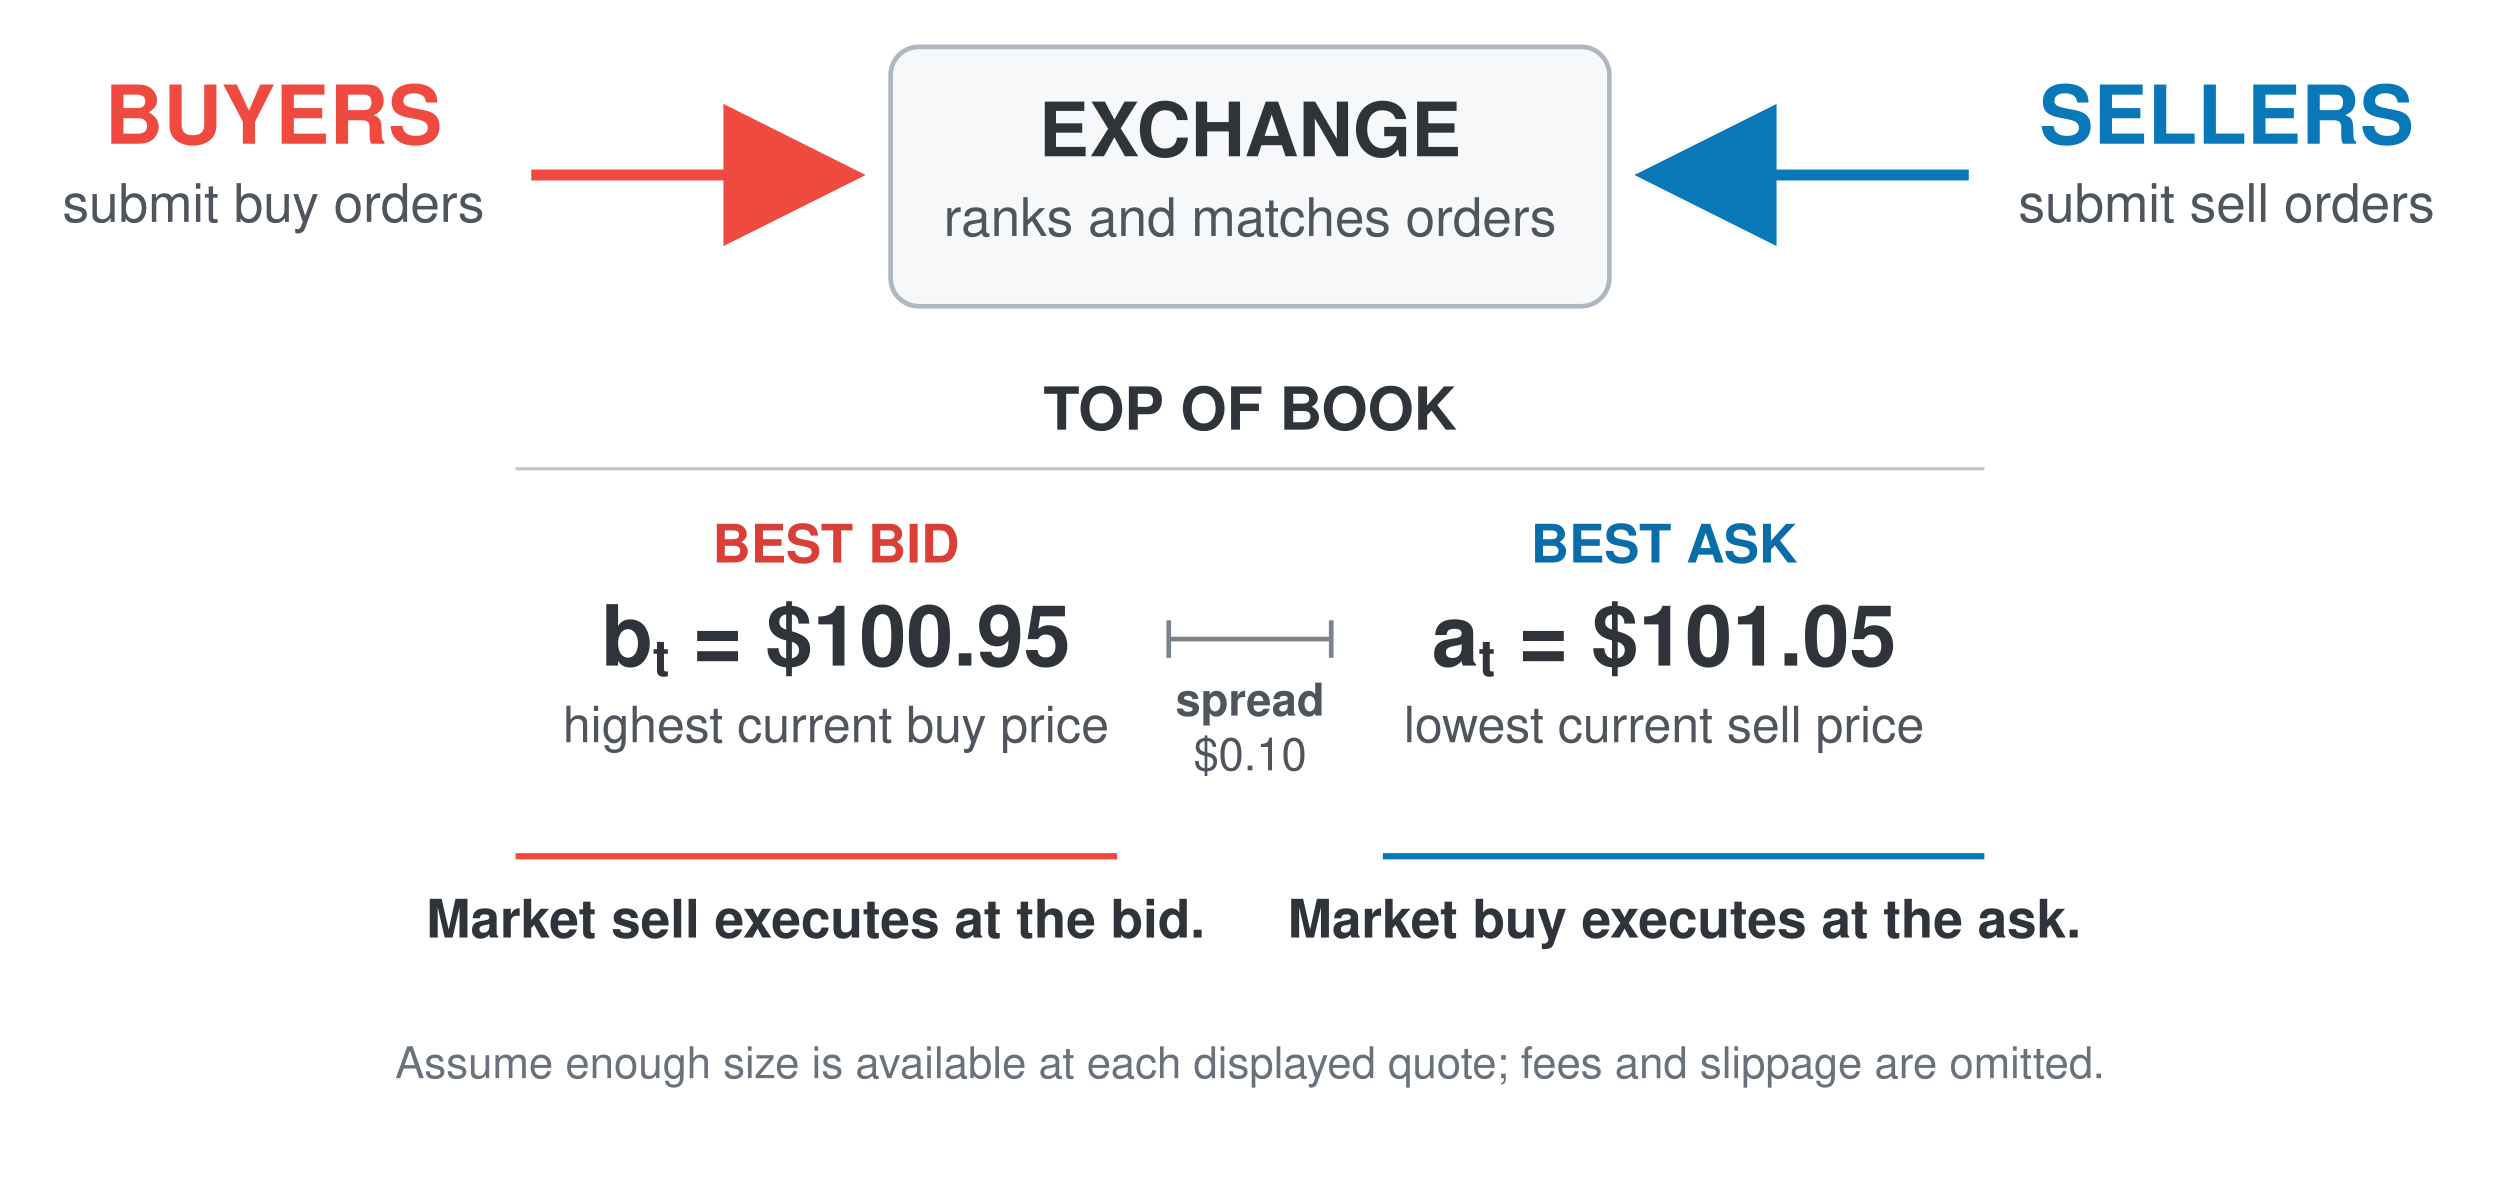
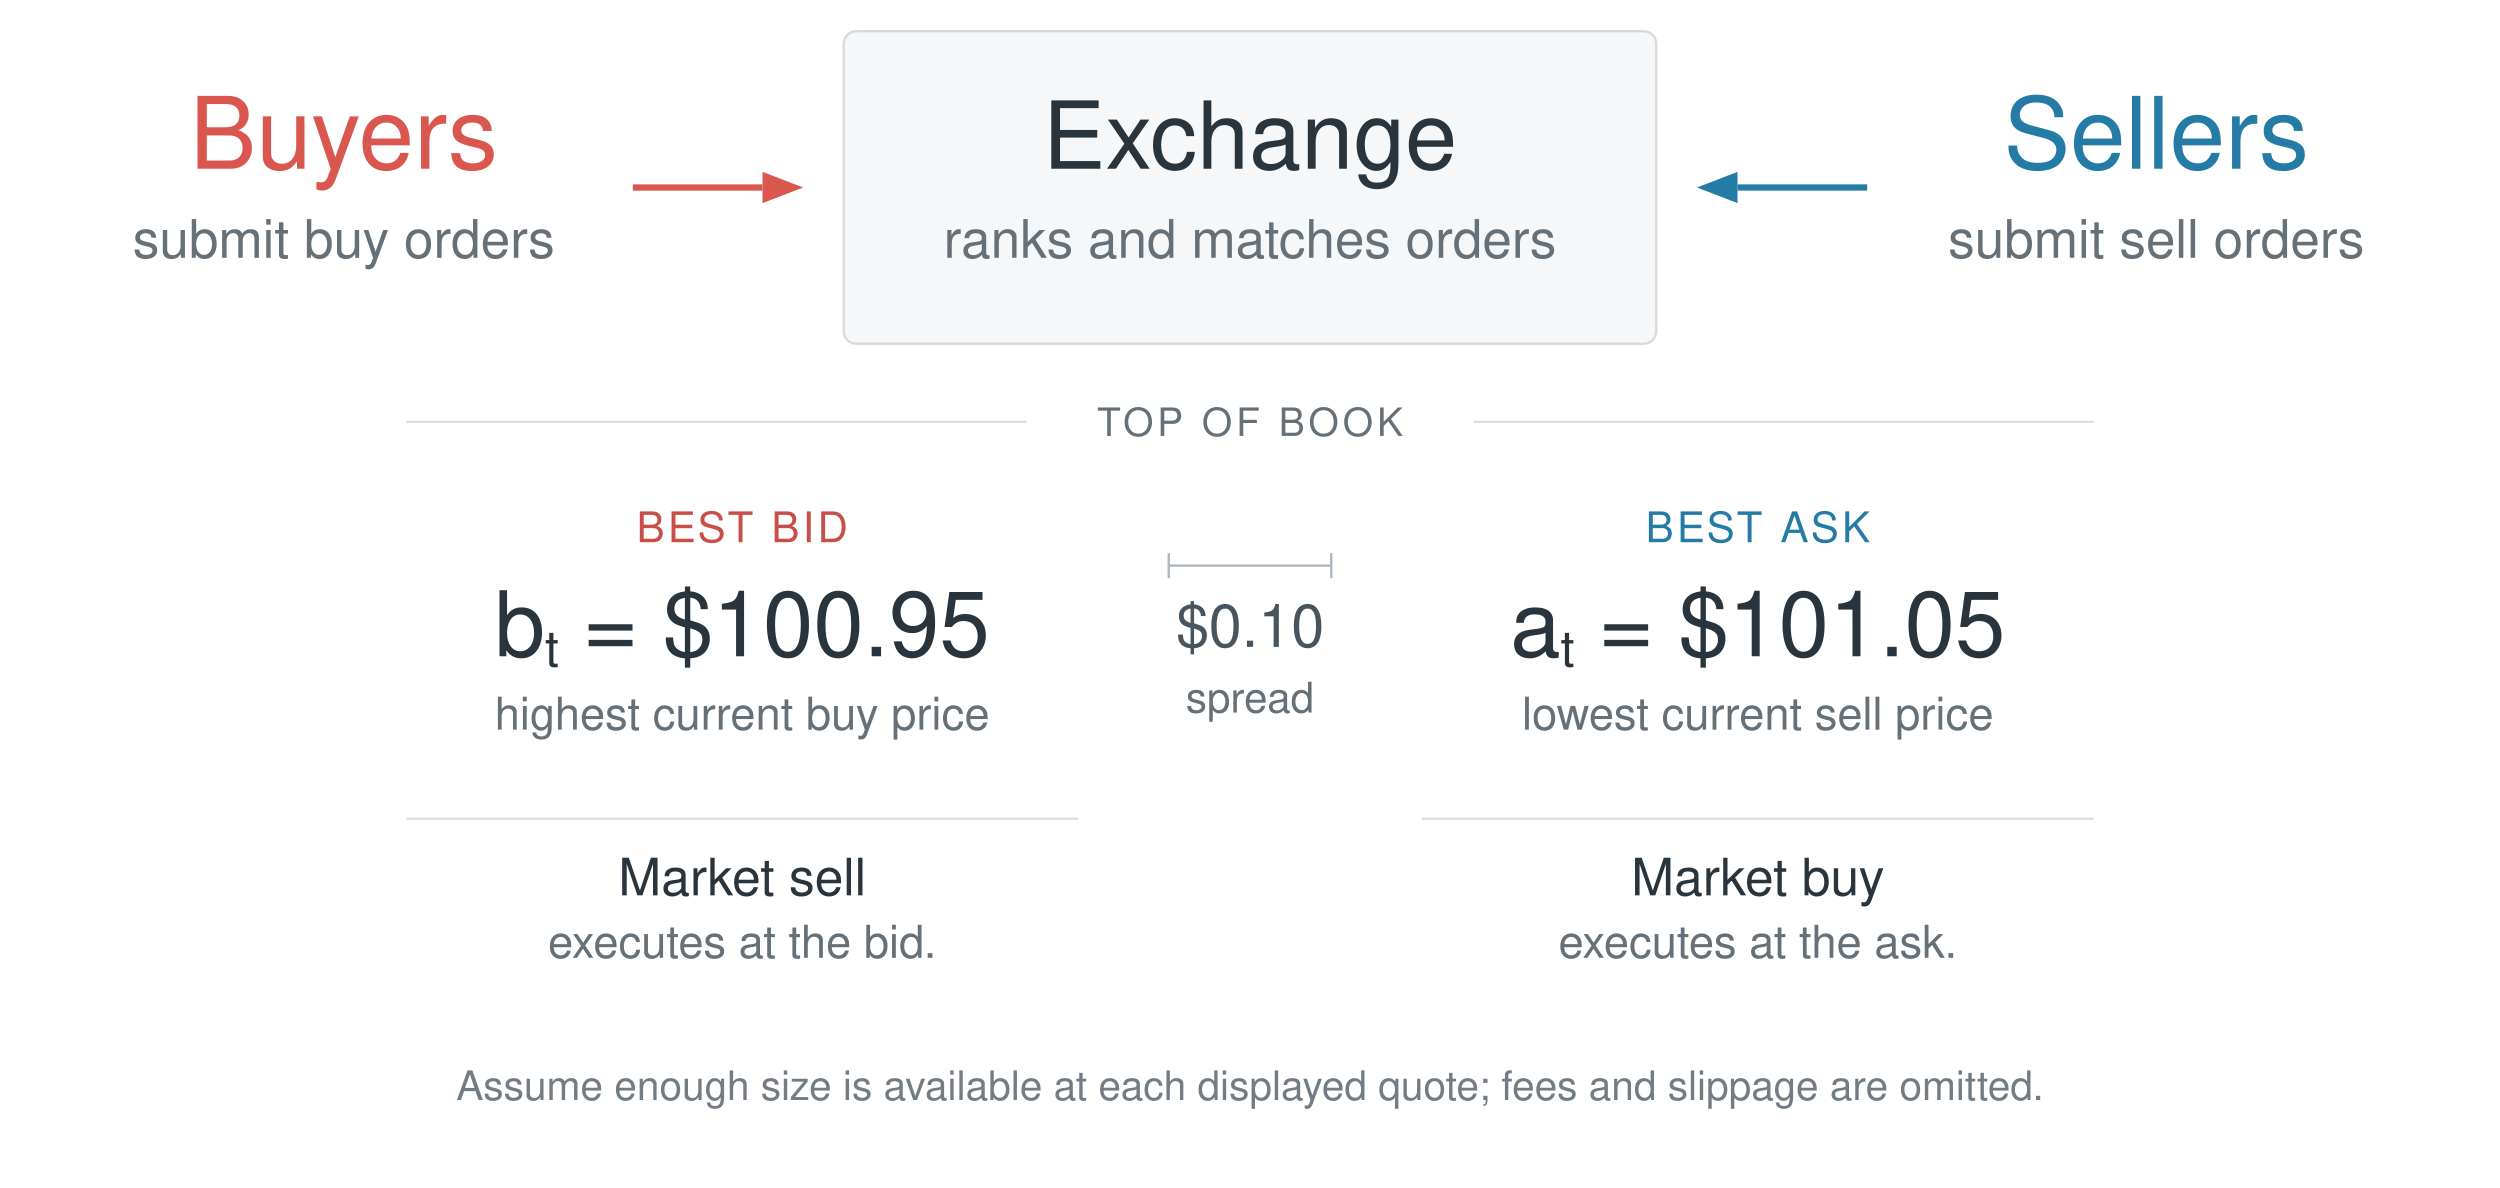
<svg xmlns="http://www.w3.org/2000/svg" width="1600" height="760" viewBox="0 0 1600 760">
  <defs>
-     <marker id="arrow-coral" markerWidth="13" markerHeight="13" refX="11" refY="6.5" orient="auto" markerUnits="strokeWidth">
-       <path d="M0,0 L13,6.5 L0,13 Z" fill="#F04A40" />
+     <marker id="arrow-coral" markerWidth="26" markerHeight="20" refX="0" refY="10" orient="auto" markerUnits="userSpaceOnUse">
+       <path d="M0,0 L26,10 L0,20 Z" fill="#D9574F" />
    </marker>
-     <marker id="arrow-blue" markerWidth="13" markerHeight="13" refX="11" refY="6.5" orient="auto" markerUnits="strokeWidth">
-       <path d="M0,0 L13,6.5 L0,13 Z" fill="#0878B8" />
+     <marker id="arrow-blue" markerWidth="26" markerHeight="20" refX="0" refY="10" orient="auto" markerUnits="userSpaceOnUse">
+       <path d="M0,0 L26,10 L0,20 Z" fill="#247BA5" />
    </marker>
  </defs>
-   <text x="175" y="92" text-anchor="middle" font-family="Helvetica, Arial, sans-serif" font-size="52" font-weight="700" fill="#F04A40">BUYERS</text>
-   <text x="175" y="142" text-anchor="middle" font-family="Helvetica, Arial, sans-serif" font-size="34" fill="#4E555D">submit buy orders</text>
-   <line x1="340" y1="112" x2="540" y2="112" stroke="#F04A40" stroke-width="7" marker-end="url(#arrow-coral)" />
-   <rect x="570" y="30" width="460" height="166" rx="18" fill="#F7F8FA" stroke="#AEB6BF" stroke-width="3" />
-   <text x="800" y="100" text-anchor="middle" font-family="Helvetica, Arial, sans-serif" font-size="48" font-weight="700" fill="#2F343A">EXCHANGE</text>
-   <text x="800" y="151" text-anchor="middle" font-family="Helvetica, Arial, sans-serif" font-size="34" fill="#4E555D">ranks and matches orders</text>
-   <line x1="1260" y1="112" x2="1060" y2="112" stroke="#0878B8" stroke-width="7" marker-end="url(#arrow-blue)" />
-   <text x="1425" y="92" text-anchor="middle" font-family="Helvetica, Arial, sans-serif" font-size="52" font-weight="700" fill="#0878B8">SELLERS</text>
-   <text x="1425" y="142" text-anchor="middle" font-family="Helvetica, Arial, sans-serif" font-size="34" fill="#4E555D">submit sell orders</text>
-   <text x="800" y="275" text-anchor="middle" font-family="Helvetica, Arial, sans-serif" font-size="38" font-weight="700" fill="#2F343A">TOP OF BOOK</text>
-   <line x1="330" y1="300" x2="1270" y2="300" stroke="#BFC5CB" stroke-width="2" />
-   <text x="535" y="360" text-anchor="middle" font-family="Helvetica, Arial, sans-serif" font-size="34" font-weight="700" fill="#D93F36">BEST BID</text>
-   <text x="535" y="426" text-anchor="middle" font-family="Helvetica, Arial, sans-serif" font-size="54" font-weight="700" fill="#2F343A">b<tspan baseline-shift="sub" font-size="32">t</tspan> = $100.95</text>
-   <text x="535" y="475" text-anchor="middle" font-family="Helvetica, Arial, sans-serif" font-size="32" fill="#4E555D">highest current buy price</text>
-   <line x1="748" y1="409" x2="852" y2="409" stroke="#7B838C" stroke-width="3" />
-   <line x1="748" y1="397" x2="748" y2="421" stroke="#7B838C" stroke-width="3" />
-   <line x1="852" y1="397" x2="852" y2="421" stroke="#7B838C" stroke-width="3" />
-   <text x="800" y="458" text-anchor="middle" font-family="Helvetica, Arial, sans-serif" font-size="29" font-weight="700" fill="#4E555D">spread</text>
-   <text x="800" y="493" text-anchor="middle" font-family="Helvetica, Arial, sans-serif" font-size="29" fill="#4E555D">$0.10</text>
-   <text x="1065" y="360" text-anchor="middle" font-family="Helvetica, Arial, sans-serif" font-size="34" font-weight="700" fill="#086DA8">BEST ASK</text>
-   <text x="1065" y="426" text-anchor="middle" font-family="Helvetica, Arial, sans-serif" font-size="54" font-weight="700" fill="#2F343A">a<tspan baseline-shift="sub" font-size="32">t</tspan> = $101.05</text>
-   <text x="1065" y="475" text-anchor="middle" font-family="Helvetica, Arial, sans-serif" font-size="32" fill="#4E555D">lowest current sell price</text>
-   <line x1="330" y1="548" x2="715" y2="548" stroke="#F04A40" stroke-width="4" />
-   <text x="522" y="600" text-anchor="middle" font-family="Helvetica, Arial, sans-serif" font-size="34" font-weight="700" fill="#2F343A">Market sell executes at the bid.</text>
-   <line x1="885" y1="548" x2="1270" y2="548" stroke="#0878B8" stroke-width="4" />
-   <text x="1078" y="600" text-anchor="middle" font-family="Helvetica, Arial, sans-serif" font-size="34" font-weight="700" fill="#2F343A">Market buy executes at the ask.</text>
-   <text x="800" y="690" text-anchor="middle" font-family="Helvetica, Arial, sans-serif" font-size="28" fill="#69717A">Assume enough size is available at each displayed quote; fees and slippage are omitted.</text>
+   <g font-family="Helvetica Neue, Helvetica, Arial, sans-serif" font-weight="400" text-anchor="middle">
+     <text x="220" y="108" font-size="64" fill="#D9574F">Buyers</text>
+     <text x="220" y="165" font-size="34" fill="#657078">submit buy orders</text>
+     <line x1="405" y1="120" x2="488" y2="120" stroke="#D9574F" stroke-width="4" marker-end="url(#arrow-coral)" />
+     <rect x="540" y="20" width="520" height="200" rx="8" fill="#F6F7F8" stroke="#D5DADF" stroke-width="1.5" />
+     <text x="800" y="108" font-size="60" fill="#29343C">Exchange</text>
+     <text x="800" y="165" font-size="34" fill="#657078">ranks and matches orders</text>
+     <line x1="1195" y1="120" x2="1112" y2="120" stroke="#247BA5" stroke-width="4" marker-end="url(#arrow-blue)" />
+     <text x="1380" y="108" font-size="64" fill="#247BA5">Sellers</text>
+     <text x="1380" y="165" font-size="34" fill="#657078">submit sell orders</text>
+     <line x1="260" y1="270" x2="657" y2="270" stroke="#DBDFE3" stroke-width="1.5" />
+     <text x="800" y="279" font-size="25" letter-spacing="2.5" fill="#657078">TOP OF BOOK</text>
+     <line x1="943" y1="270" x2="1340" y2="270" stroke="#DBDFE3" stroke-width="1.5" />
+     <text x="475" y="347" font-size="27" letter-spacing="2" fill="#C84E47">BEST BID</text>
+     <text x="475" y="420" font-size="58" fill="#29343C">b<tspan baseline-shift="sub" font-size="32">t</tspan> = $100.95</text>
+     <text x="475" y="467" font-size="29" fill="#657078">highest current buy price</text>
+     <line x1="748" y1="362" x2="852" y2="362" stroke="#AEB7BE" stroke-width="1.5" />
+     <line x1="748" y1="354" x2="748" y2="370" stroke="#AEB7BE" stroke-width="1.5" />
+     <line x1="852" y1="354" x2="852" y2="370" stroke="#AEB7BE" stroke-width="1.5" />
+     <text x="800" y="414" font-size="38" fill="#48555F">$0.10</text>
+     <text x="800" y="456" font-size="27" fill="#657078">spread</text>
+     <text x="1125" y="347" font-size="27" letter-spacing="2" fill="#247BA5">BEST ASK</text>
+     <text x="1125" y="420" font-size="58" fill="#29343C">a<tspan baseline-shift="sub" font-size="32">t</tspan> = $101.05</text>
+     <text x="1125" y="467" font-size="29" fill="#657078">lowest current sell price</text>
+     <line x1="260" y1="524" x2="690" y2="524" stroke="#DBDFE3" stroke-width="1.5" />
+     <text x="475" y="573" font-size="33" fill="#29343C">Market sell</text>
+     <text x="475" y="613" font-size="29" fill="#657078">executes at the bid.</text>
+     <line x1="910" y1="524" x2="1340" y2="524" stroke="#DBDFE3" stroke-width="1.5" />
+     <text x="1125" y="573" font-size="33" fill="#29343C">Market buy</text>
+     <text x="1125" y="613" font-size="29" fill="#657078">executes at the ask.</text>
+     <text x="800" y="704" font-size="26" fill="#737C84">Assume enough size is available at each displayed quote; fees and slippage are omitted.</text>
+   </g>
</svg>
